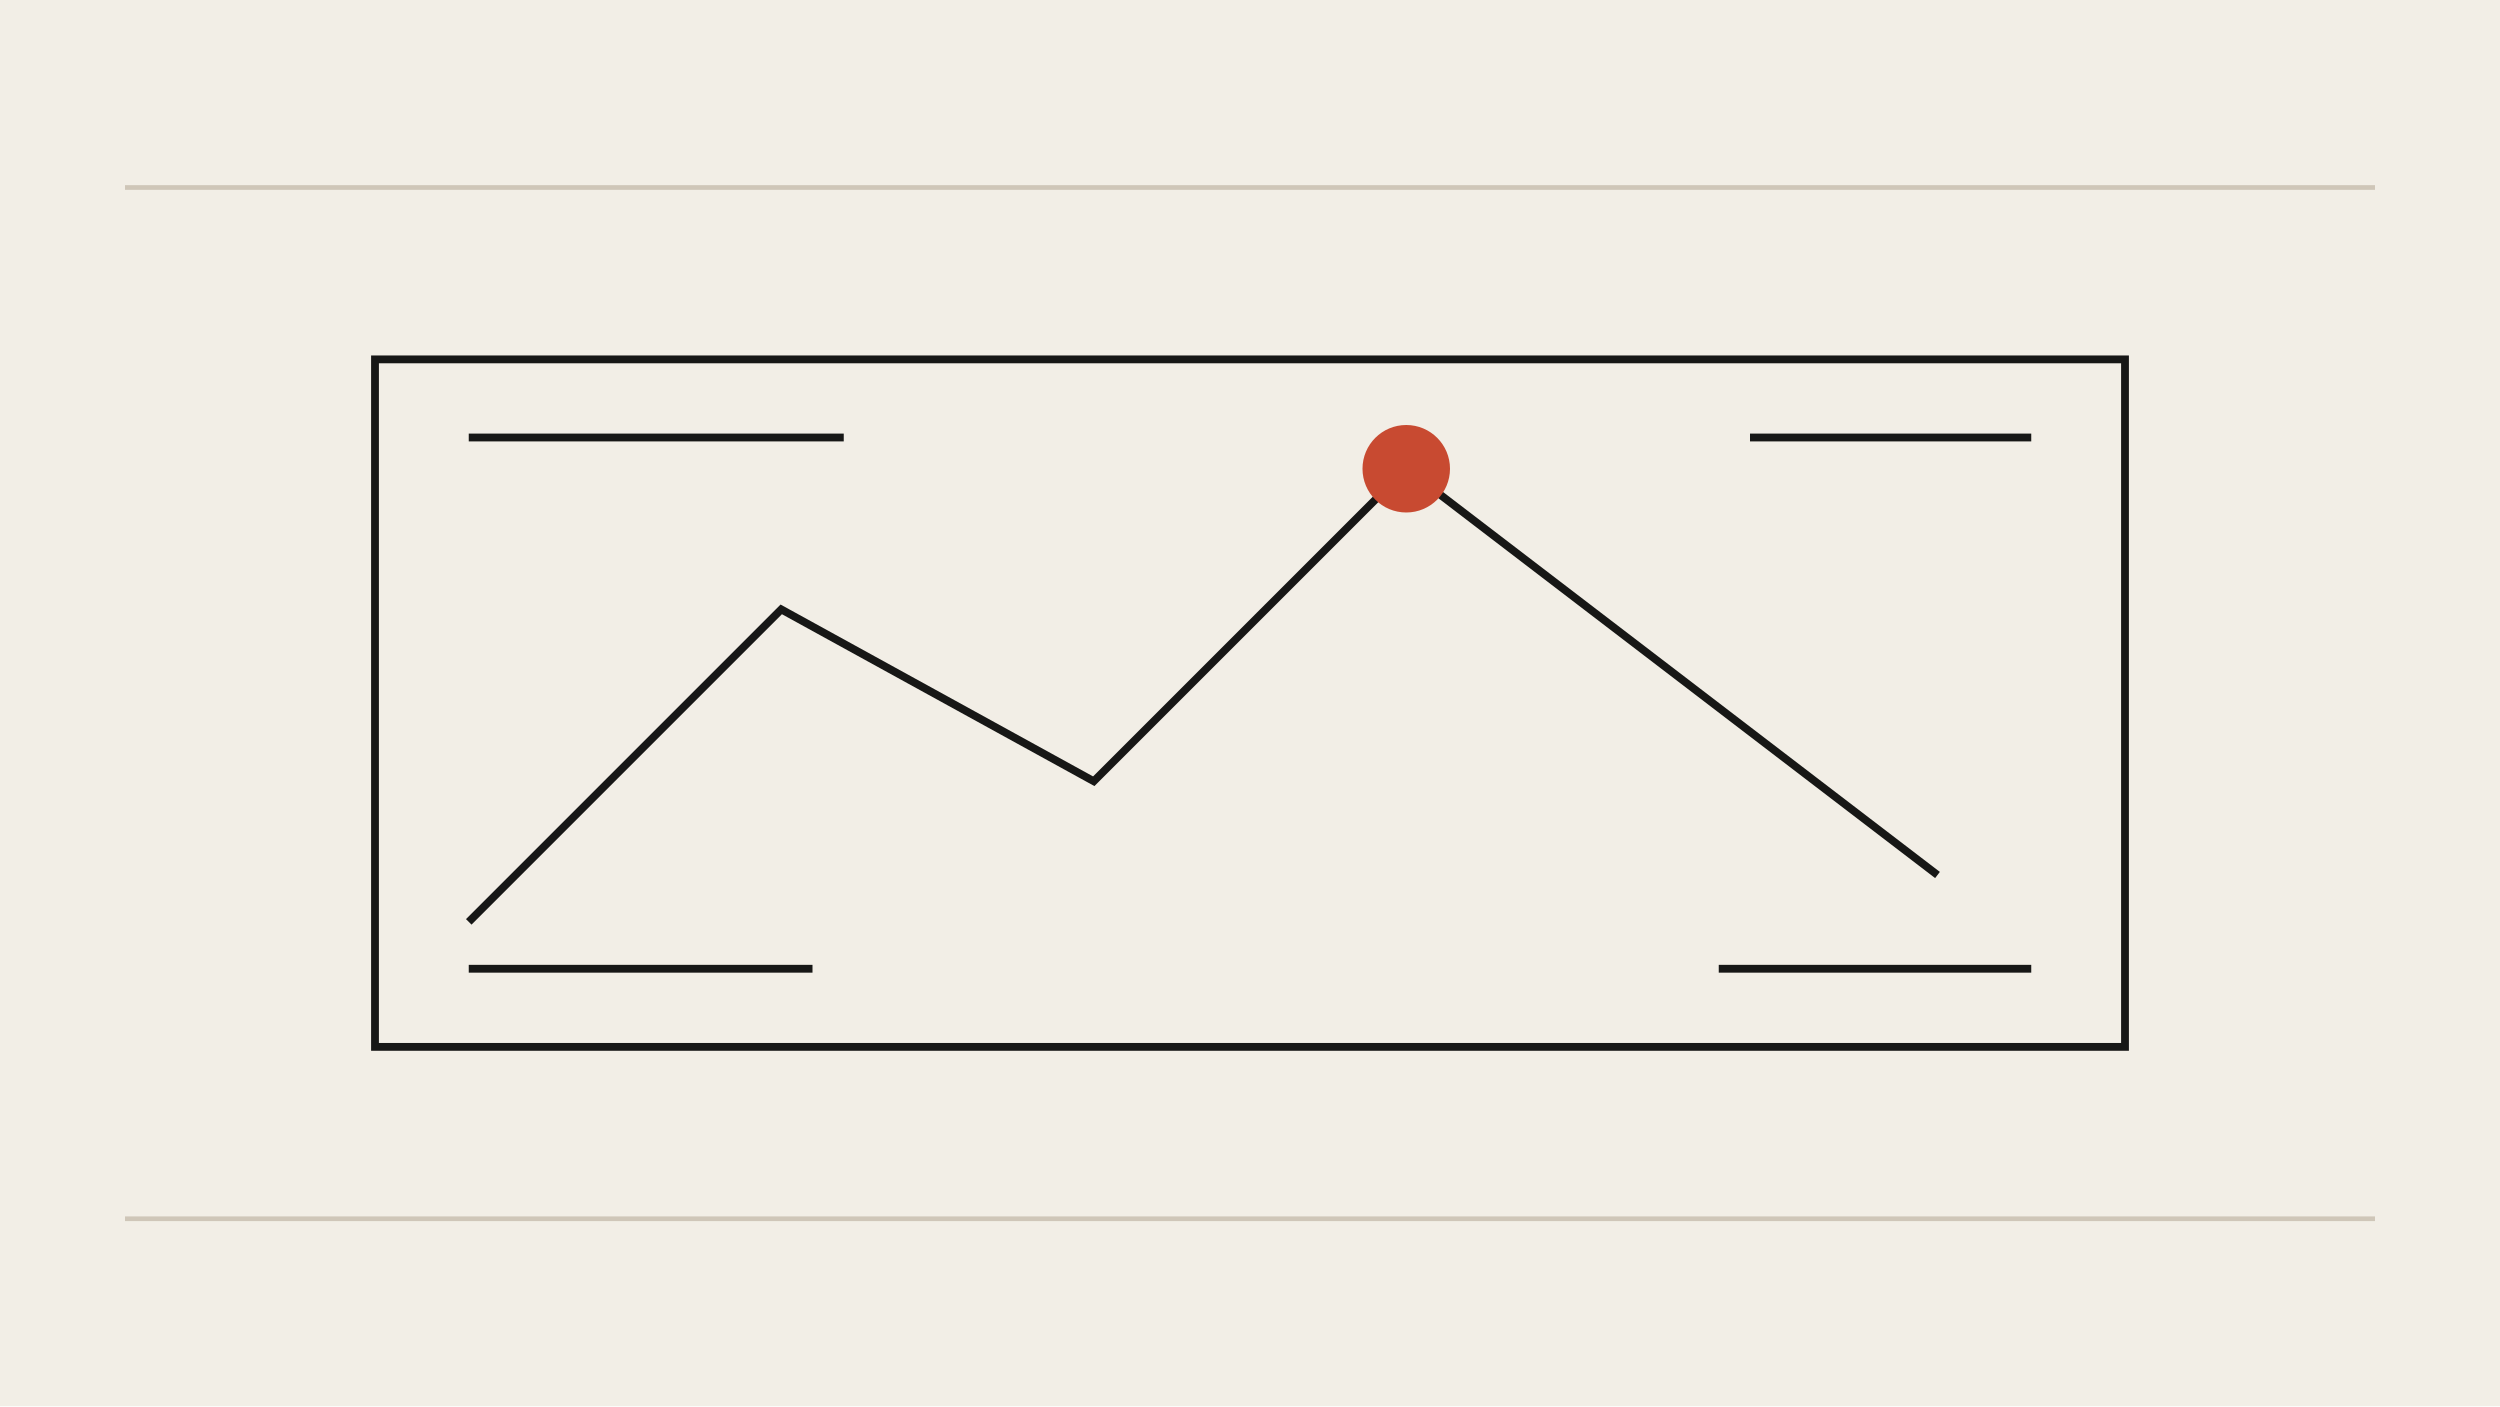
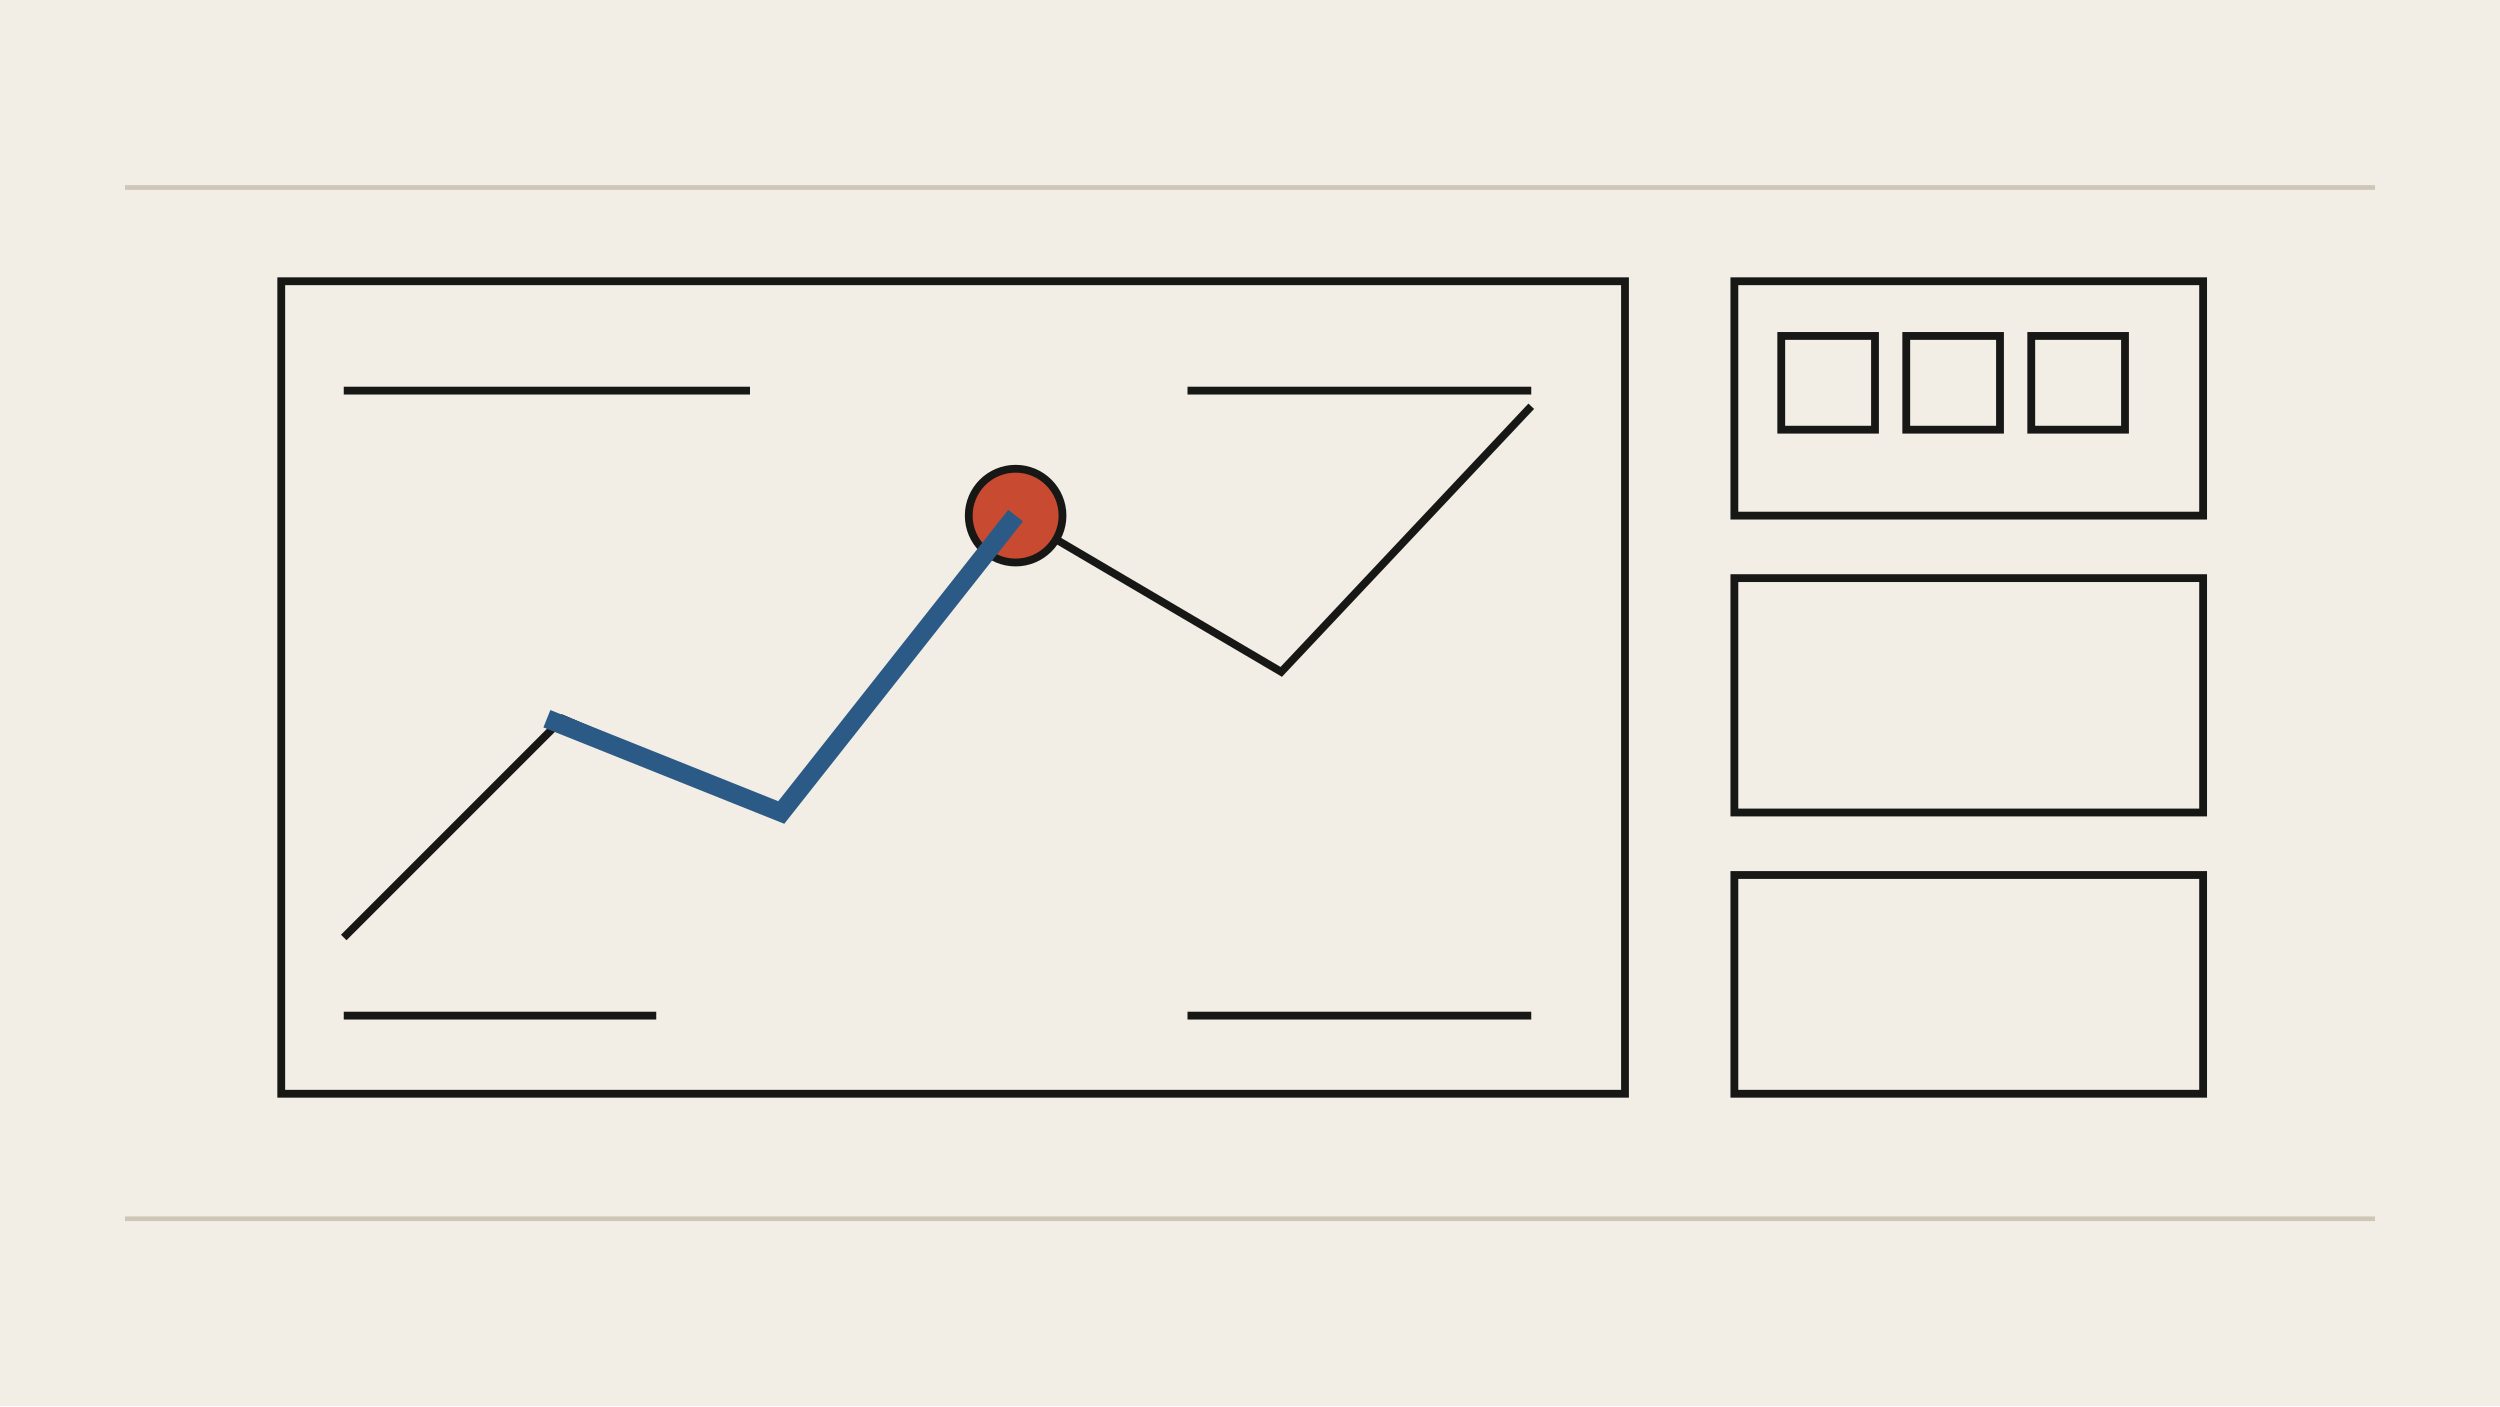
<svg xmlns="http://www.w3.org/2000/svg" viewBox="0 0 1600 900" role="img">
  <rect width="1600" height="900" fill="#f2eee6" />
  <path d="M80 120H1520M80 780H1520" stroke="#cfc6b8" stroke-width="3" />
  <g fill="none" stroke="#171716" stroke-width="5">
-     <rect x="240" y="230" width="1120" height="440" />
-     <path d="M300 590L500 390L700 500L900 300L1240 560" />
-     <path d="M300 280H540M1120 280H1300M300 620H520M1100 620H1300" />
+     <rect x="180" y="180" width="860" height="520" />
+     <path d="M220 600L360 460L500 520L650 330L820 430L980 260" />
+     <path d="M220 250H480M760 250H980M220 650H420M760 650H980" />
+     <rect x="1110" y="180" width="300" height="150" />
+     <rect x="1110" y="370" width="300" height="150" />
+     <rect x="1110" y="560" width="300" height="140" />
+     <rect x="1140" y="215" width="60" height="60" />
+     <rect x="1220" y="215" width="60" height="60" />
+     <rect x="1300" y="215" width="60" height="60" />
+     <circle cx="650" cy="330" r="30" fill="#c84a31" />
  </g>
-   <circle cx="900" cy="300" r="28" fill="#c84a31" />
+   <path d="M350 460L500 520L650 330" fill="none" stroke="#2b5a86" stroke-width="12" />
</svg>
